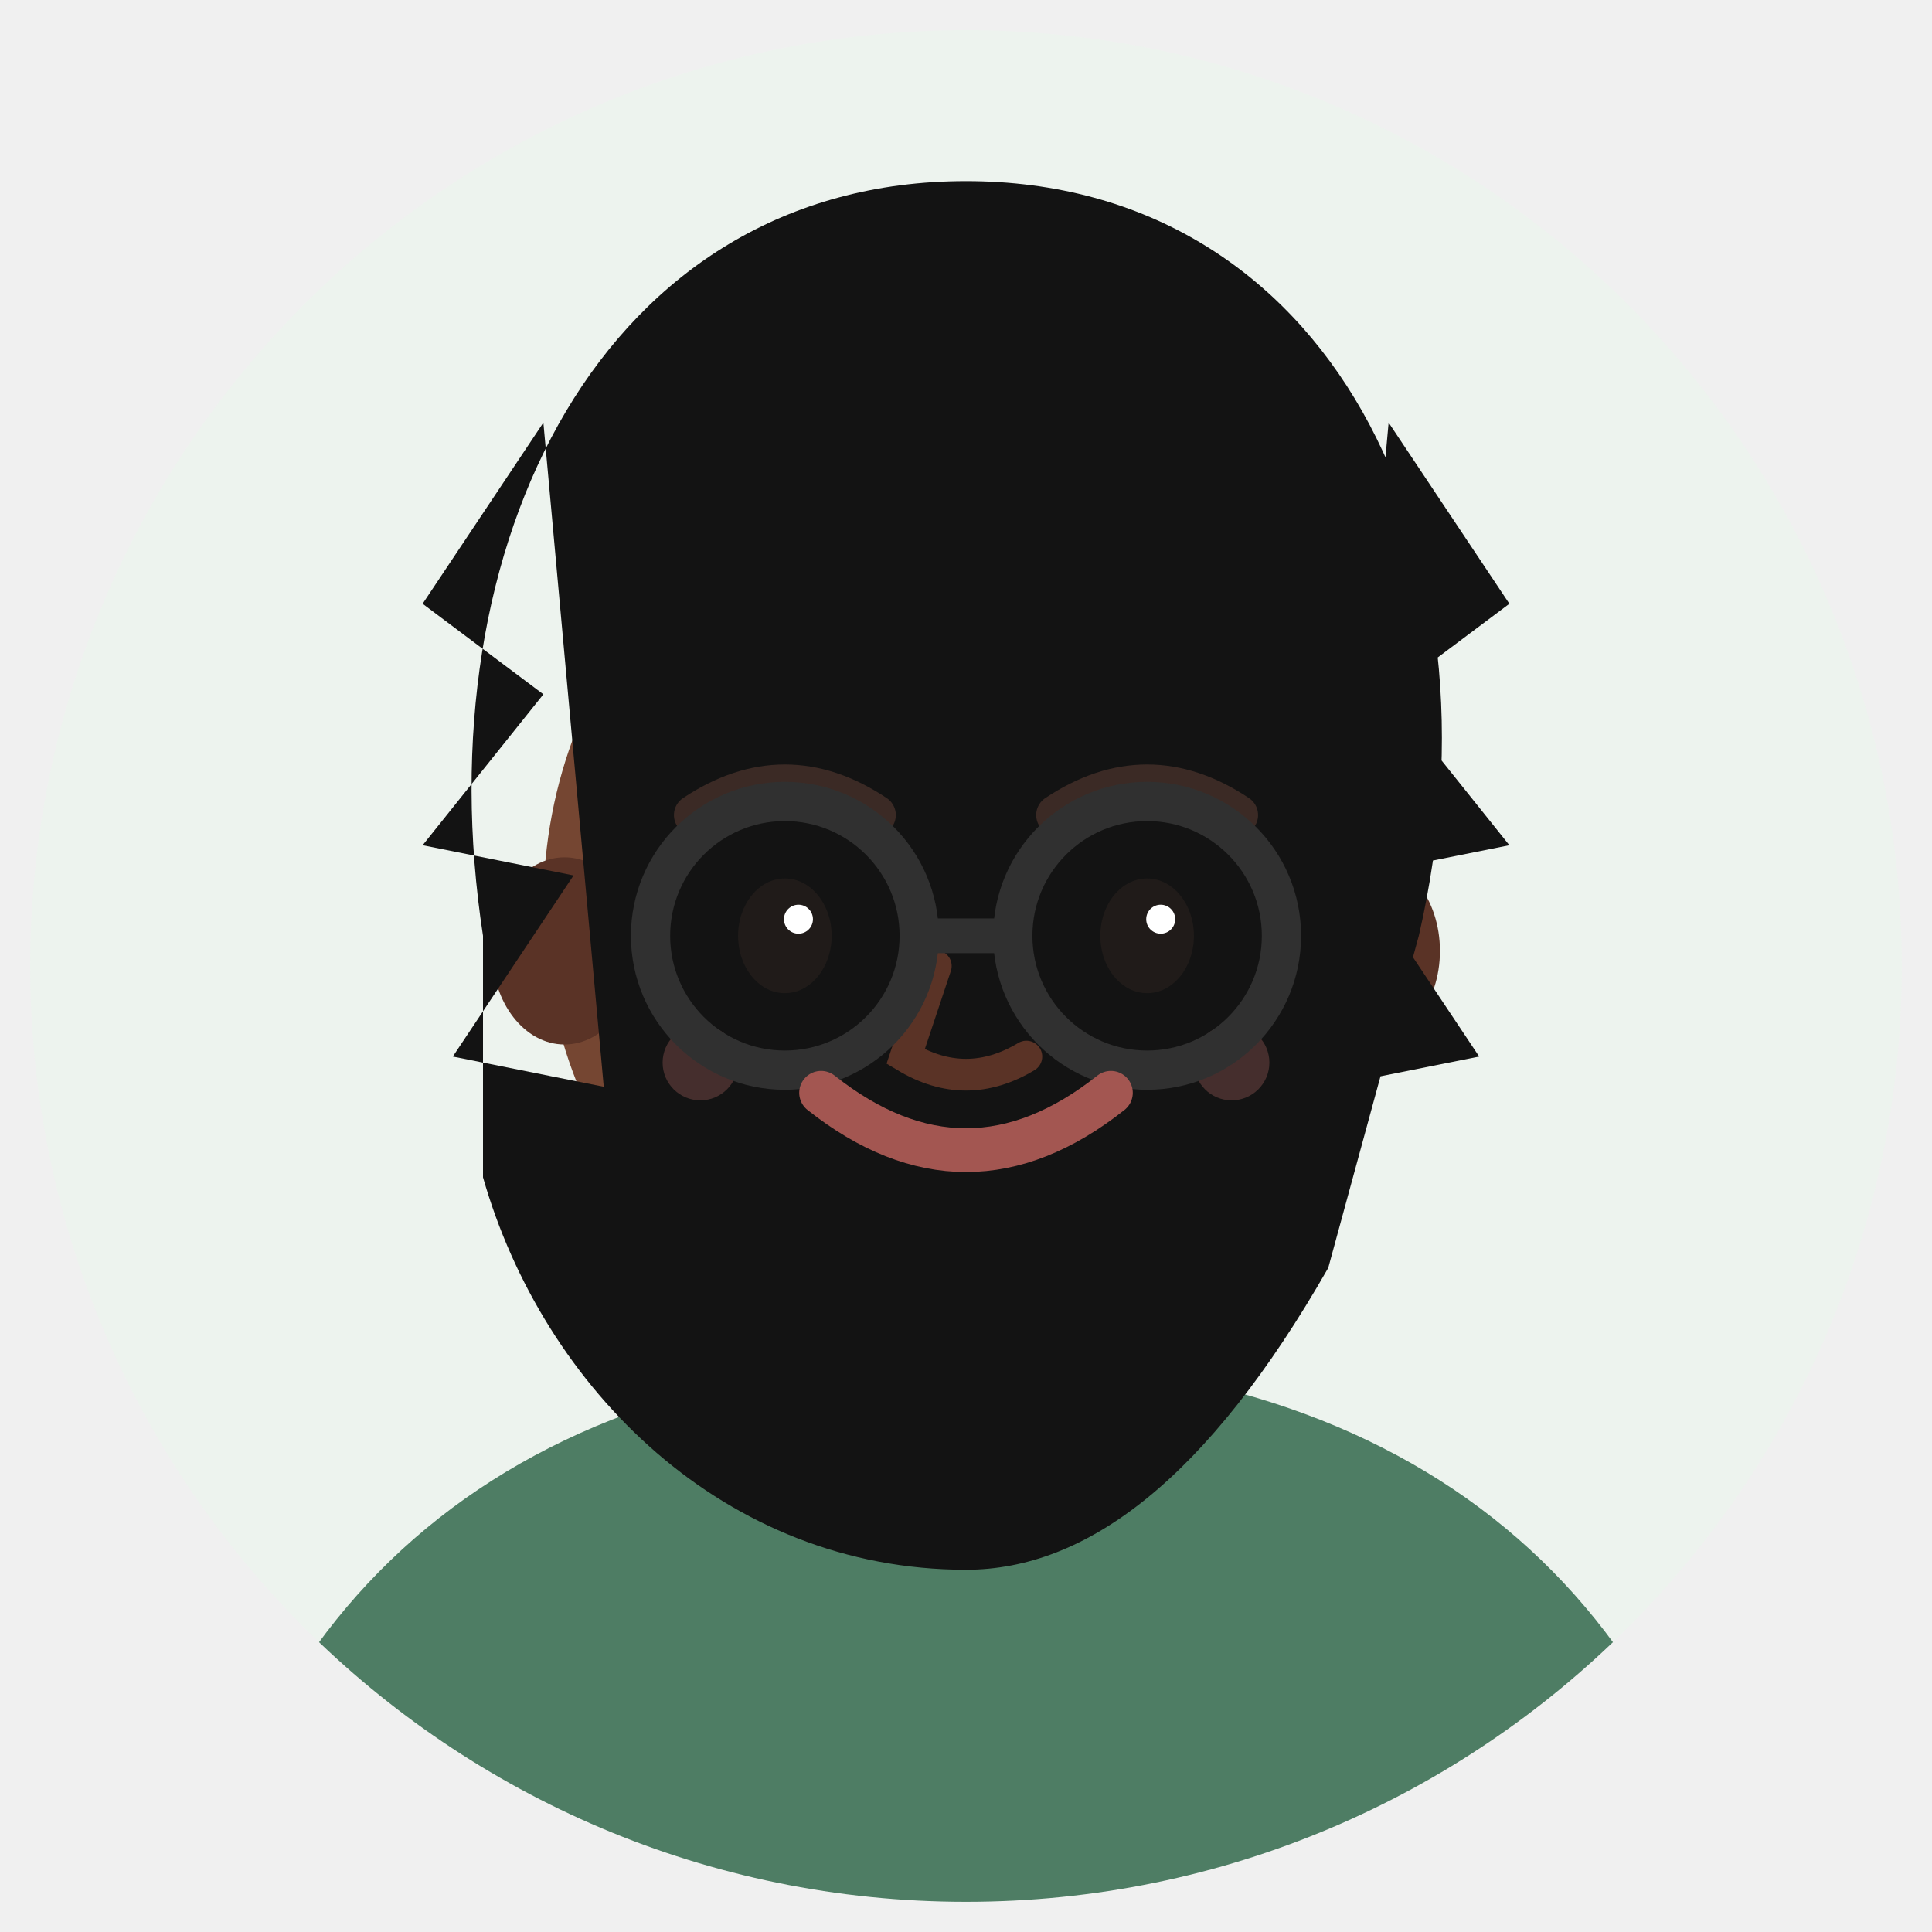
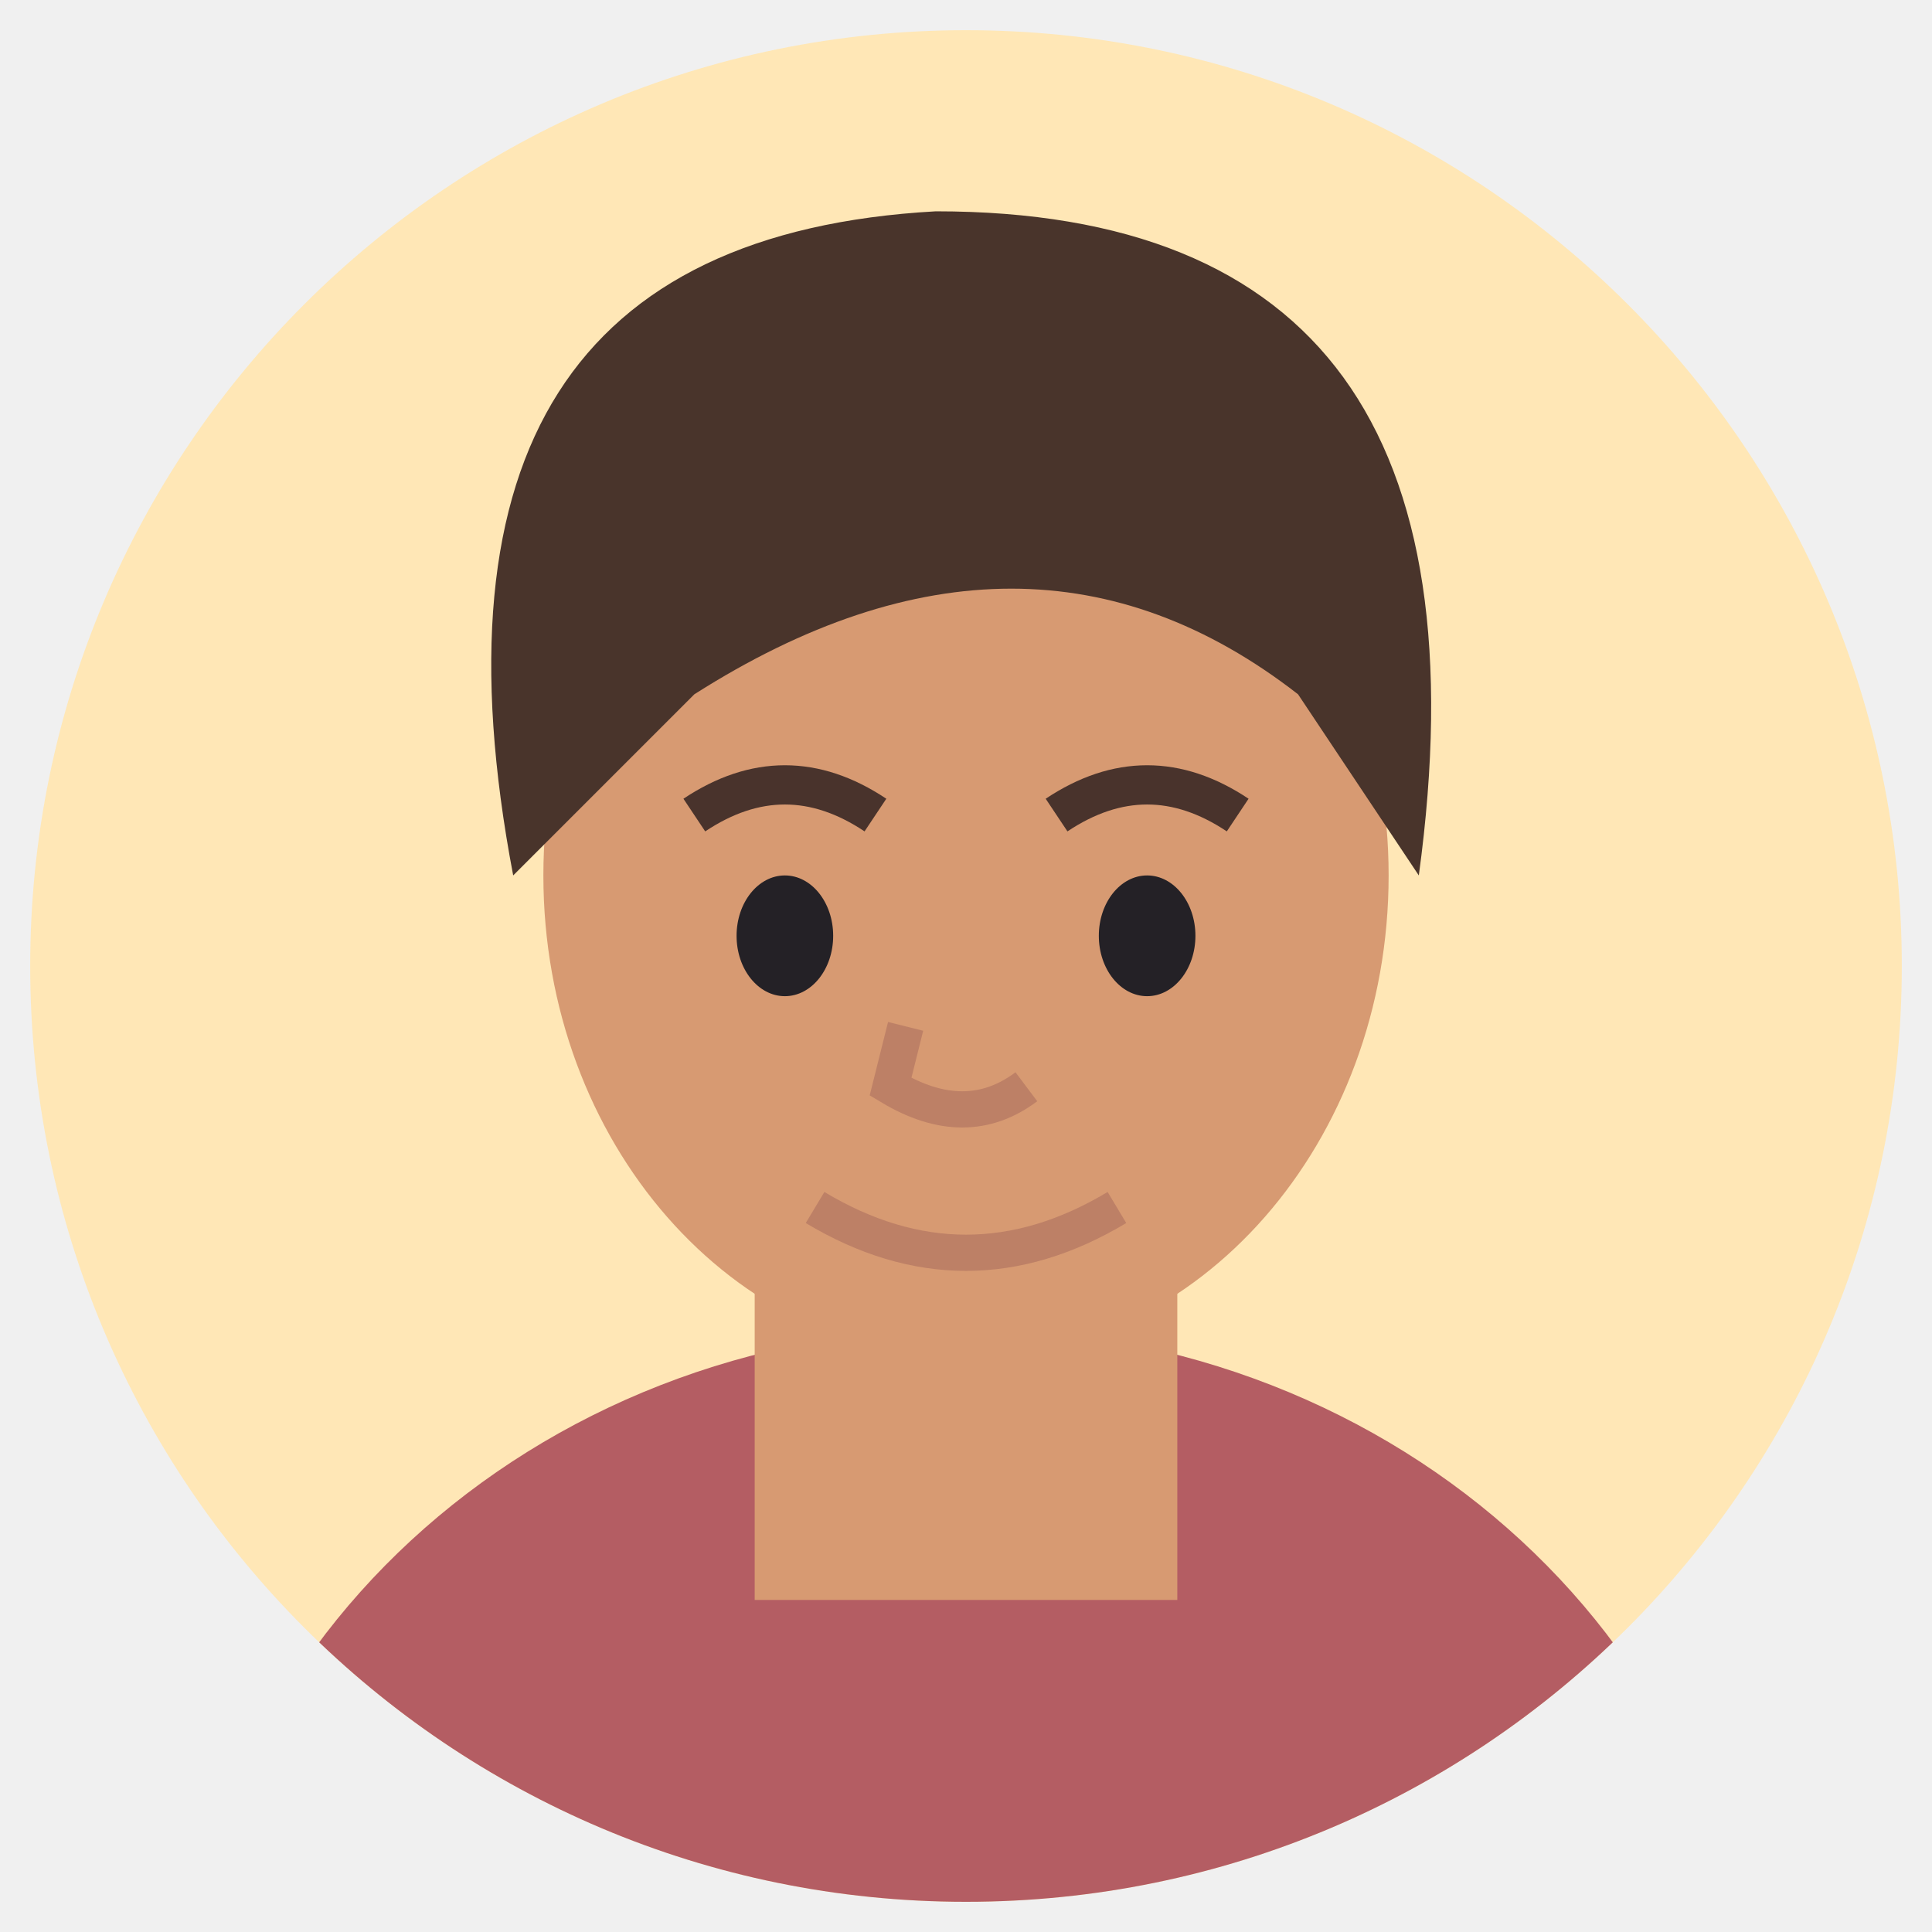
<svg xmlns="http://www.w3.org/2000/svg" width="64" height="64" viewBox="0 0 64 64">
  <defs>
-     <clipPath id="clip">
+     <clipPath id="c">
      <circle cx="32" cy="32" r="31" />
    </clipPath>
  </defs>
-   <circle cx="32" cy="32" r="31" fill="#edf3ee" />
-   <g clip-path="url(#clip)">
-     <path d="M6 66C8 53 17 45 32 45S56 53 58 66Z" fill="#4e7d64" />
-     <rect x="28" y="39" width="8" height="11" rx="4" fill="#5a3326" />
-     <ellipse cx="32" cy="30" rx="14" ry="15" fill="#754632" />
-     <ellipse cx="18.7" cy="31.5" rx="2.4" ry="3.1" fill="#5a3326" />
-     <ellipse cx="45.3" cy="31.5" rx="2.4" ry="3.1" fill="#5a3326" />
-     <path d="M16 31C14 18 20 6 32 6C44 6 50 18 47 31L44 42C40 49 36 52 32 52C24 52 18 46 16 39Z M18 14L14 20L18 23L14 28L19 29L15 35L20 36 M46 14L50 20L46 23L50 28L45 29L49 35L44 36" fill="#131313" />
-     <path d="M23 27Q26 25 29 27M35 27Q38 25 41 27" fill="none" stroke="#3b2a25" stroke-width="1.35" stroke-linecap="round" />
-     <ellipse cx="26" cy="31" rx="1.55" ry="1.9" fill="#201b19" />
-     <ellipse cx="38" cy="31" rx="1.55" ry="1.9" fill="#201b19" />
-     <circle cx="26.45" cy="30.45" r=".48" fill="#fff" />
-     <circle cx="38.45" cy="30.45" r=".48" fill="#fff" />
-     <path d="M31 32L30 35Q32 36.2 34 35" fill="none" stroke="#5a3326" stroke-width="1.05" stroke-linecap="round" />
-     <circle cx="23.2" cy="35.2" r="1.25" fill="#ee8a83" opacity=".23" />
-     <circle cx="40.8" cy="35.2" r="1.25" fill="#ee8a83" opacity=".23" />
-     <circle cx="26" cy="31" r="4.45" fill="none" stroke="#303030" stroke-width="1.3" />
-     <circle cx="38" cy="31" r="4.45" fill="none" stroke="#303030" stroke-width="1.3" />
-     <path d="M30.35 31H33.65" stroke="#303030" stroke-width="1.15" />
-     <path d="M27.2 36.2Q32 40 36.8 36.2" fill="none" stroke="#a35651" stroke-width="1.45" stroke-linecap="round" />
+   <circle cx="32" cy="32" r="31" fill="#ffe7b6" />
+   <g clip-path="url(#c)">
+     <ellipse cx="32" cy="68" rx="26" ry="24" fill="#b45d63" />
+     <path d="M25 42H39V53H25Z" fill="#d79a72" />
+     <ellipse cx="32" cy="29" rx="14" ry="16" fill="#d79a72" />
+     <path d="M17 29Q13 8 31 7Q50 7 47 29L43 23Q34 16 23 23Z" fill="#49342b" />
+     <path d="M23 27Q26 25 29 27M35 27Q38 25 41 27" stroke="#49332c" stroke-width="1.3" fill="none" />
+     <ellipse cx="26" cy="31" rx="1.6" ry="2" fill="#242126" />
+     <ellipse cx="38" cy="31" rx="1.6" ry="2" fill="#242126" />
+     <path d="M30 34L29.5 36Q32 37.5 34 36M27 40Q32 43 37 40" stroke="#bd8066" stroke-width="1.2" fill="none" />
  </g>
</svg>
